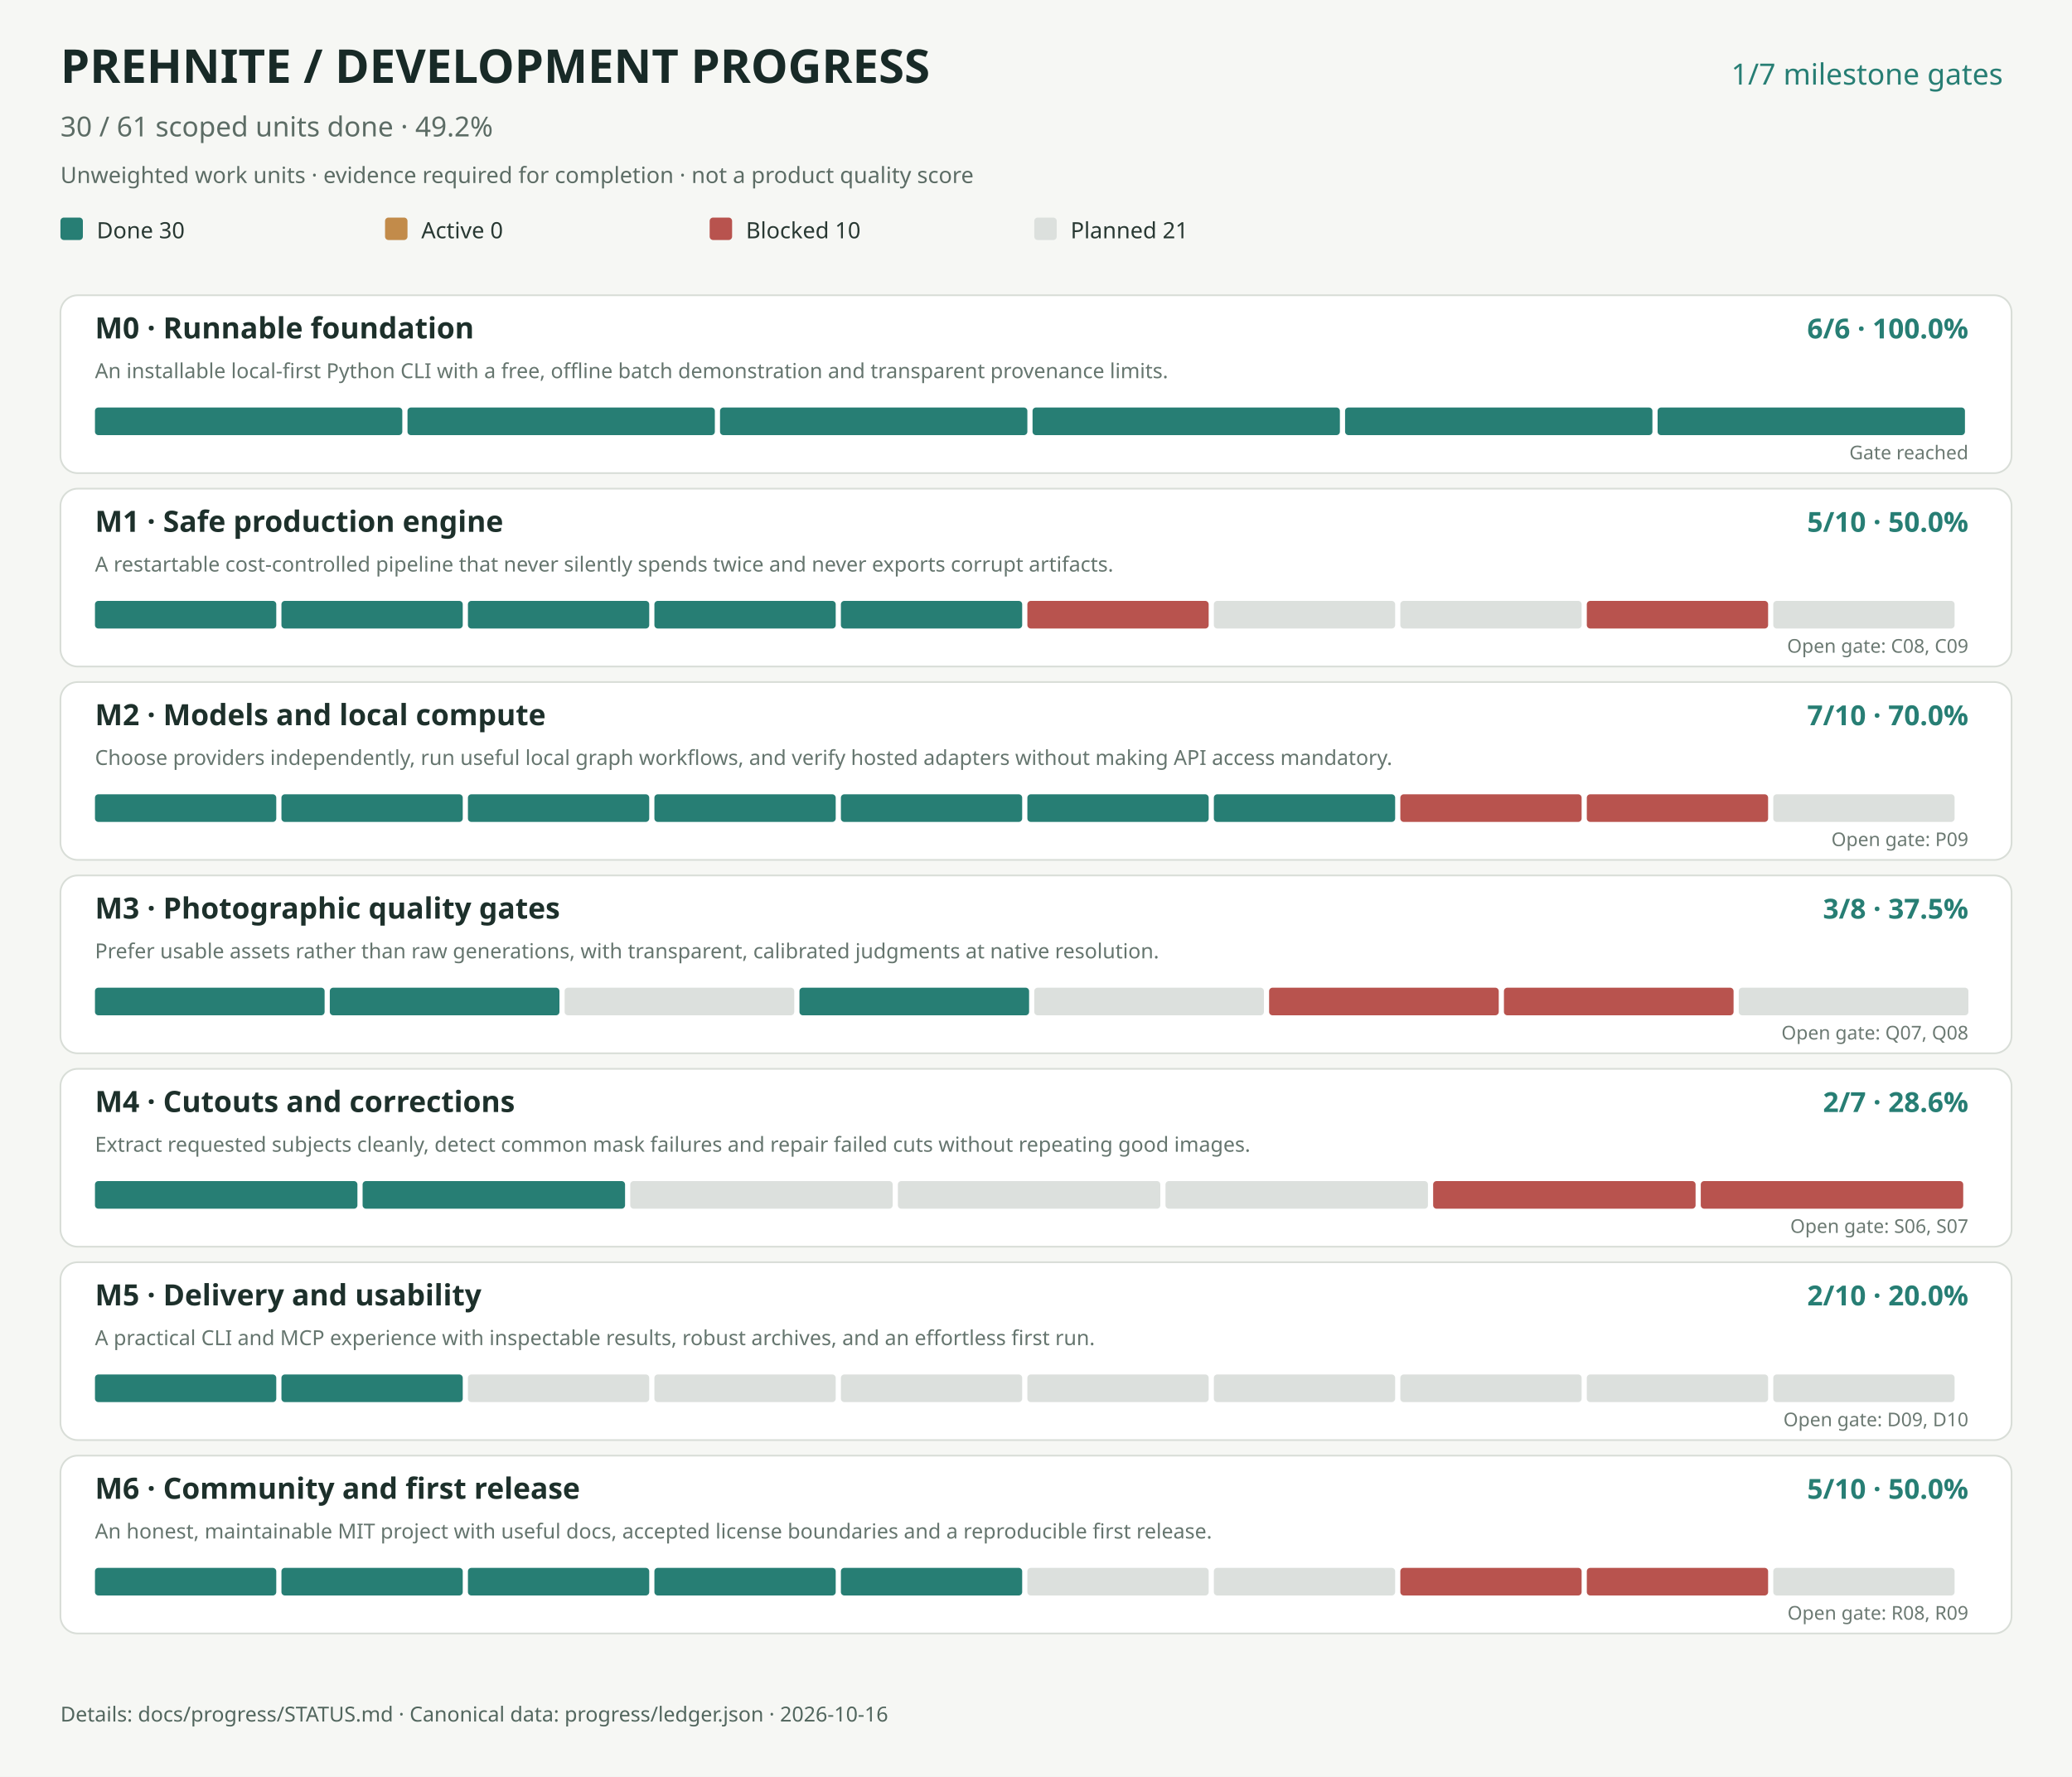
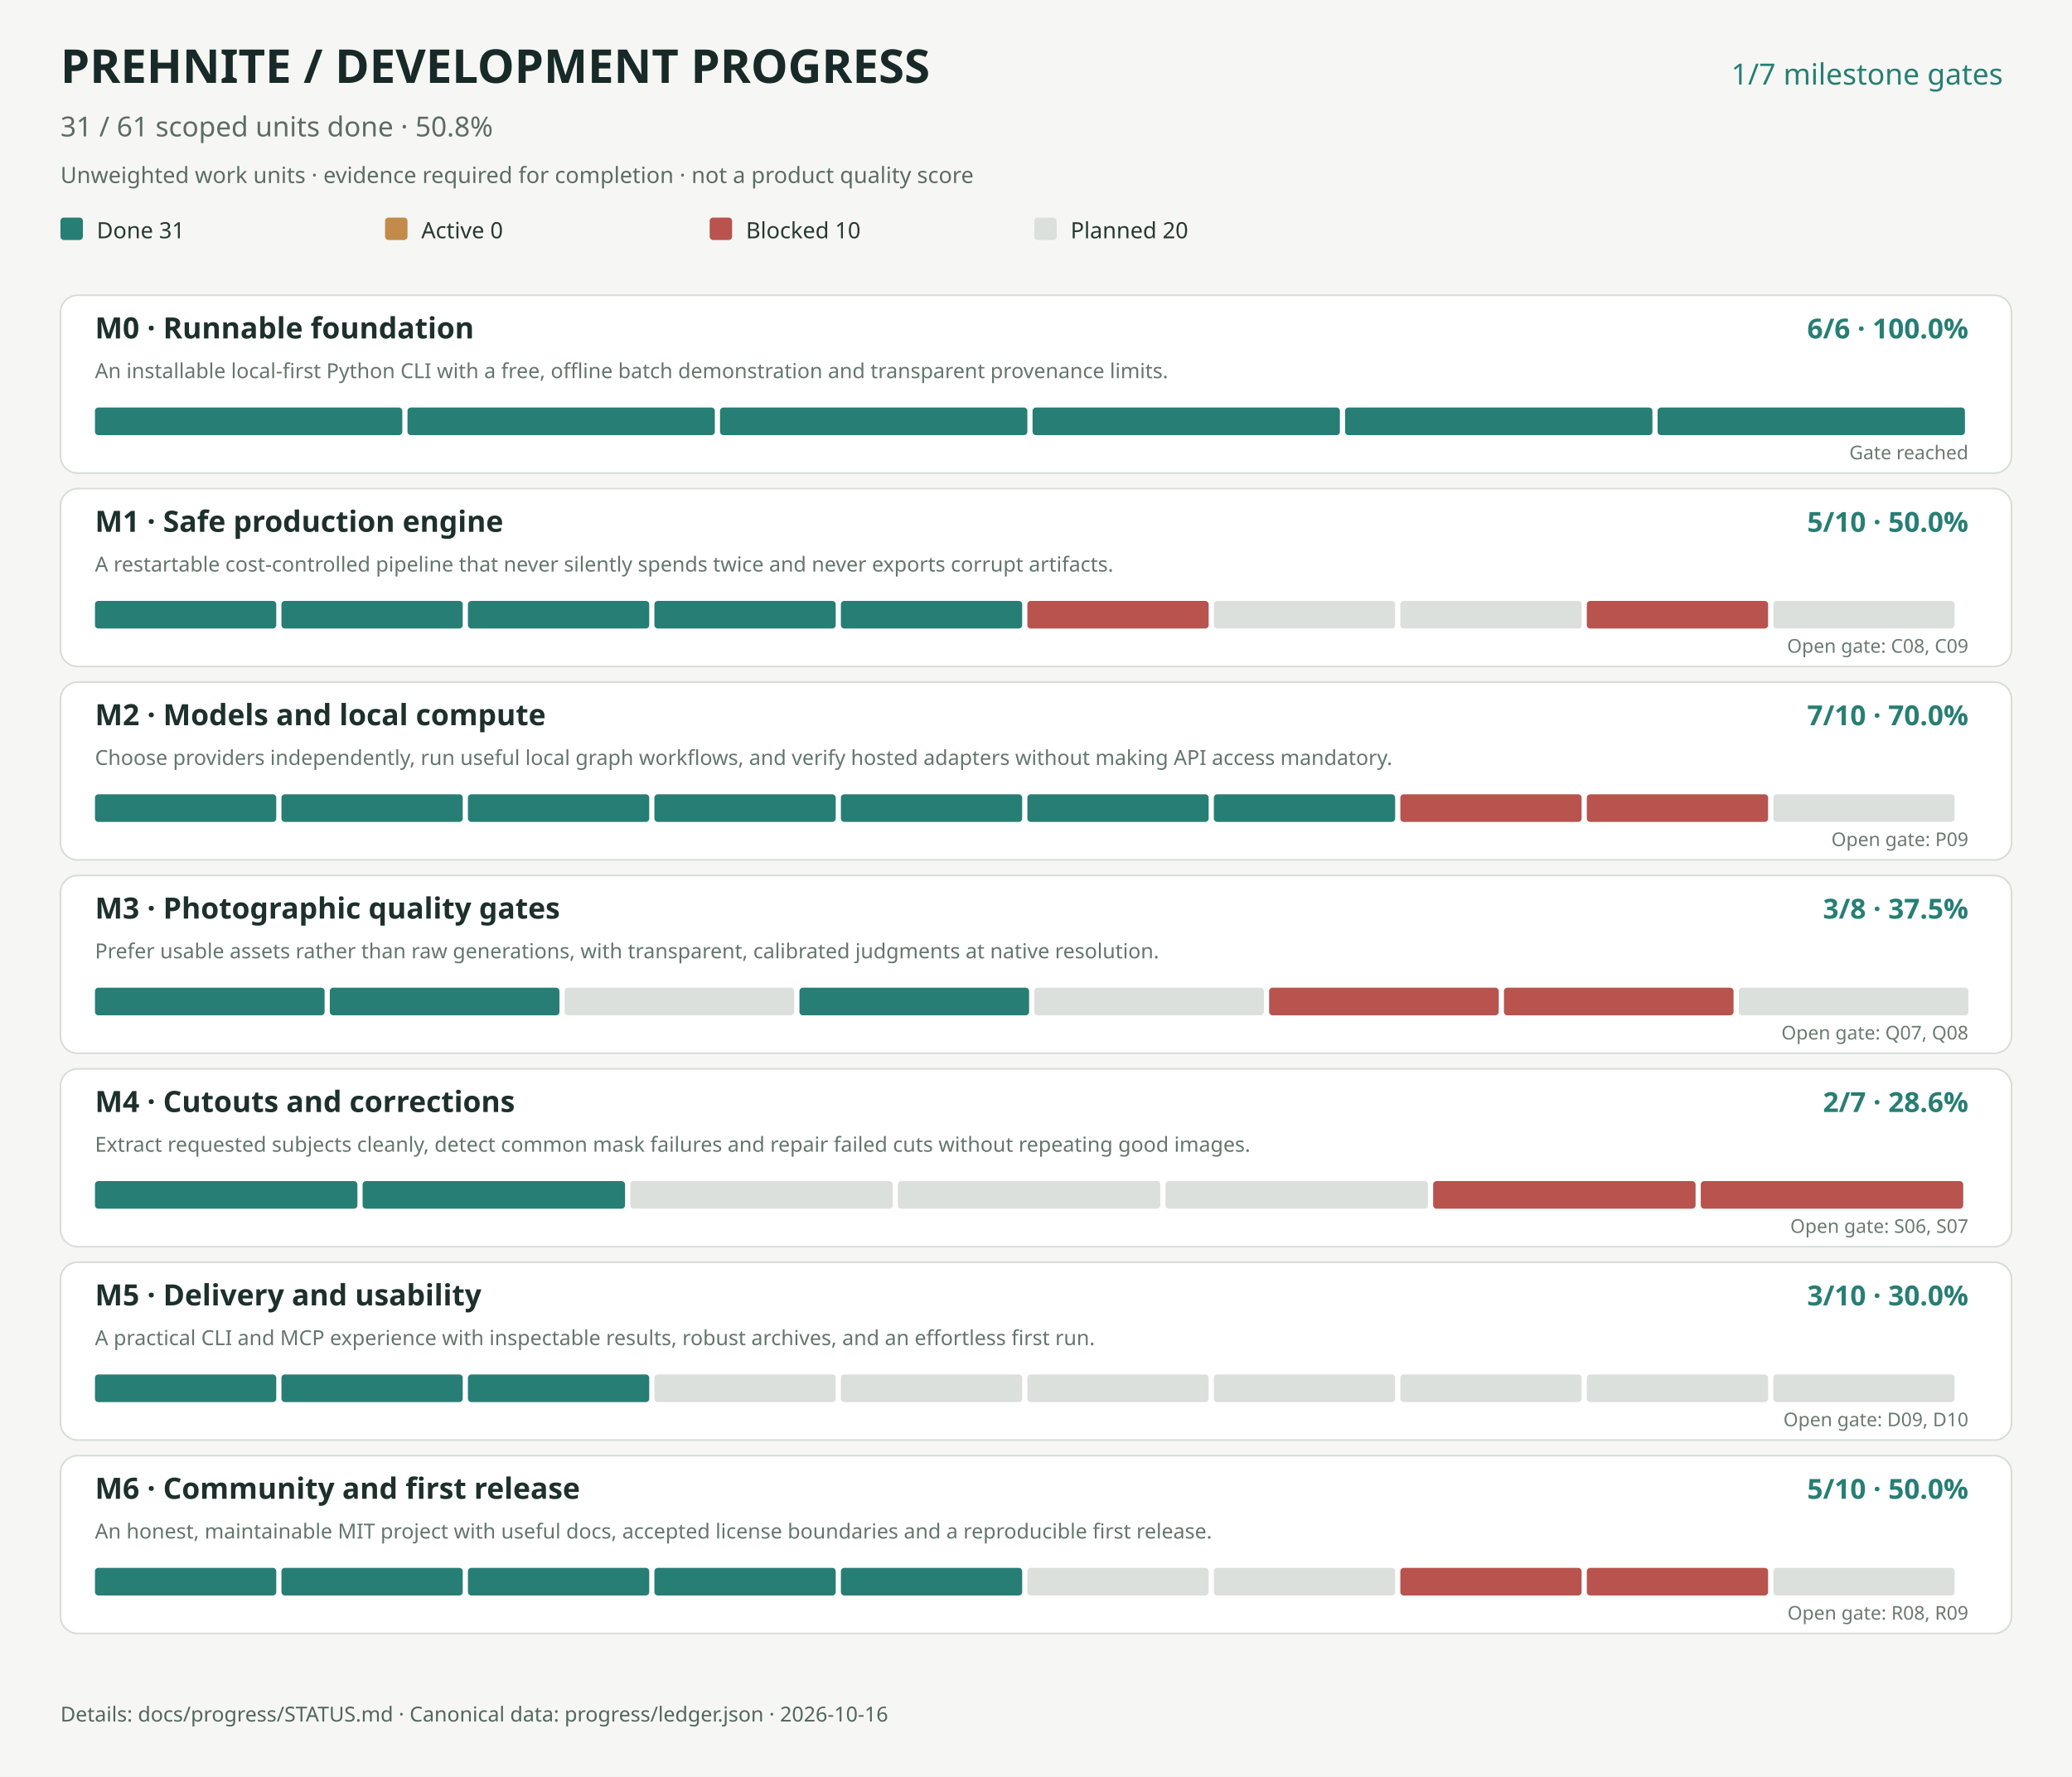
<svg xmlns="http://www.w3.org/2000/svg" width="1200" height="1029" viewBox="0 0 1200 1029" role="img" aria-label="Prehnite evidence-backed milestone progress">
  <rect width="1200" height="1029" fill="#f6f7f4" />
  <g font-family="system-ui,Segoe UI,sans-serif">
    <text x="35" y="48" font-size="27" font-weight="700" fill="#182a27">PREHNITE / DEVELOPMENT PROGRESS</text>
-     <text x="35" y="79" font-size="16" fill="#5c6c65">30 / 61 scoped units done · 49.2%</text>
+     <text x="35" y="79" font-size="16" fill="#5c6c65">31 / 61 scoped units done · 50.8%</text>
    <text x="1160" y="49" text-anchor="end" font-size="17" fill="#277e74">1/7 milestone gates</text>
    <text x="35" y="106" font-size="13" fill="#5c6c65">Unweighted work units · evidence required for completion · not a product quality score</text>
    <rect x="35" y="126" width="13" height="13" rx="2" fill="#277e74" />
-     <text x="56" y="138" font-size="13" fill="#283832">Done 30</text>
+     <text x="56" y="138" font-size="13" fill="#283832">Done 31</text>
    <rect x="223" y="126" width="13" height="13" rx="2" fill="#c28b4a" />
    <text x="244" y="138" font-size="13" fill="#283832">Active 0</text>
    <rect x="411" y="126" width="13" height="13" rx="2" fill="#b8534e" />
    <text x="432" y="138" font-size="13" fill="#283832">Blocked 10</text>
    <rect x="599" y="126" width="13" height="13" rx="2" fill="#dce0dd" />
-     <text x="620" y="138" font-size="13" fill="#283832">Planned 21</text>
+     <text x="620" y="138" font-size="13" fill="#283832">Planned 20</text>
    <rect x="35" y="171" width="1130" height="103" rx="10" fill="#fff" stroke="#d8ddd7" />
    <text x="55" y="196" font-size="17" font-weight="650" fill="#1d302b">M0 · Runnable foundation</text>
    <text x="1140" y="196" font-size="16" text-anchor="end" font-weight="650" fill="#277e74">6/6 · 100.0%</text>
    <text x="55" y="219" font-size="12" fill="#65756e">An installable local-first Python CLI with a free, offline batch demonstration and transparent provenance limits.</text>
    <g>
      <rect x="55" y="236" width="178" height="16" rx="2" fill="#277e74" />
    </g>
    <g>
      <rect x="236" y="236" width="178" height="16" rx="2" fill="#277e74" />
    </g>
    <g>
      <rect x="417" y="236" width="178" height="16" rx="2" fill="#277e74" />
    </g>
    <g>
      <rect x="598" y="236" width="178" height="16" rx="2" fill="#277e74" />
    </g>
    <g>
      <rect x="779" y="236" width="178" height="16" rx="2" fill="#277e74" />
    </g>
    <g>
      <rect x="960" y="236" width="178" height="16" rx="2" fill="#277e74" />
    </g>
    <text x="1140" y="266" text-anchor="end" font-size="11" fill="#6b7972">Gate reached</text>
    <rect x="35" y="283" width="1130" height="103" rx="10" fill="#fff" stroke="#d8ddd7" />
    <text x="55" y="308" font-size="17" font-weight="650" fill="#1d302b">M1 · Safe production engine</text>
    <text x="1140" y="308" font-size="16" text-anchor="end" font-weight="650" fill="#277e74">5/10 · 50.0%</text>
    <text x="55" y="331" font-size="12" fill="#65756e">A restartable cost-controlled pipeline that never silently spends twice and never exports corrupt artifacts.</text>
    <g>
      <rect x="55" y="348" width="105" height="16" rx="2" fill="#277e74" />
    </g>
    <g>
      <rect x="163" y="348" width="105" height="16" rx="2" fill="#277e74" />
    </g>
    <g>
      <rect x="271" y="348" width="105" height="16" rx="2" fill="#277e74" />
    </g>
    <g>
      <rect x="379" y="348" width="105" height="16" rx="2" fill="#277e74" />
    </g>
    <g>
      <rect x="487" y="348" width="105" height="16" rx="2" fill="#277e74" />
    </g>
    <g>
      <rect x="595" y="348" width="105" height="16" rx="2" fill="#b8534e" />
    </g>
    <g>
      <rect x="703" y="348" width="105" height="16" rx="2" fill="#dce0dd" />
    </g>
    <g>
      <rect x="811" y="348" width="105" height="16" rx="2" fill="#dce0dd" />
    </g>
    <g>
      <rect x="919" y="348" width="105" height="16" rx="2" fill="#b8534e" />
    </g>
    <g>
      <rect x="1027" y="348" width="105" height="16" rx="2" fill="#dce0dd" />
    </g>
    <text x="1140" y="378" text-anchor="end" font-size="11" fill="#6b7972">Open gate: C08, C09</text>
    <rect x="35" y="395" width="1130" height="103" rx="10" fill="#fff" stroke="#d8ddd7" />
    <text x="55" y="420" font-size="17" font-weight="650" fill="#1d302b">M2 · Models and local compute</text>
    <text x="1140" y="420" font-size="16" text-anchor="end" font-weight="650" fill="#277e74">7/10 · 70.0%</text>
    <text x="55" y="443" font-size="12" fill="#65756e">Choose providers independently, run useful local graph workflows, and verify hosted adapters without making API access mandatory.</text>
    <g>
      <rect x="55" y="460" width="105" height="16" rx="2" fill="#277e74" />
    </g>
    <g>
      <rect x="163" y="460" width="105" height="16" rx="2" fill="#277e74" />
    </g>
    <g>
      <rect x="271" y="460" width="105" height="16" rx="2" fill="#277e74" />
    </g>
    <g>
      <rect x="379" y="460" width="105" height="16" rx="2" fill="#277e74" />
    </g>
    <g>
      <rect x="487" y="460" width="105" height="16" rx="2" fill="#277e74" />
    </g>
    <g>
      <rect x="595" y="460" width="105" height="16" rx="2" fill="#277e74" />
    </g>
    <g>
      <rect x="703" y="460" width="105" height="16" rx="2" fill="#277e74" />
    </g>
    <g>
      <rect x="811" y="460" width="105" height="16" rx="2" fill="#b8534e" />
    </g>
    <g>
      <rect x="919" y="460" width="105" height="16" rx="2" fill="#b8534e" />
    </g>
    <g>
      <rect x="1027" y="460" width="105" height="16" rx="2" fill="#dce0dd" />
    </g>
    <text x="1140" y="490" text-anchor="end" font-size="11" fill="#6b7972">Open gate: P09</text>
    <rect x="35" y="507" width="1130" height="103" rx="10" fill="#fff" stroke="#d8ddd7" />
    <text x="55" y="532" font-size="17" font-weight="650" fill="#1d302b">M3 · Photographic quality gates</text>
    <text x="1140" y="532" font-size="16" text-anchor="end" font-weight="650" fill="#277e74">3/8 · 37.5%</text>
    <text x="55" y="555" font-size="12" fill="#65756e">Prefer usable assets rather than raw generations, with transparent, calibrated judgments at native resolution.</text>
    <g>
      <rect x="55" y="572" width="133" height="16" rx="2" fill="#277e74" />
    </g>
    <g>
      <rect x="191" y="572" width="133" height="16" rx="2" fill="#277e74" />
    </g>
    <g>
      <rect x="327" y="572" width="133" height="16" rx="2" fill="#dce0dd" />
    </g>
    <g>
      <rect x="463" y="572" width="133" height="16" rx="2" fill="#277e74" />
    </g>
    <g>
      <rect x="599" y="572" width="133" height="16" rx="2" fill="#dce0dd" />
    </g>
    <g>
      <rect x="735" y="572" width="133" height="16" rx="2" fill="#b8534e" />
    </g>
    <g>
      <rect x="871" y="572" width="133" height="16" rx="2" fill="#b8534e" />
    </g>
    <g>
      <rect x="1007" y="572" width="133" height="16" rx="2" fill="#dce0dd" />
    </g>
    <text x="1140" y="602" text-anchor="end" font-size="11" fill="#6b7972">Open gate: Q07, Q08</text>
    <rect x="35" y="619" width="1130" height="103" rx="10" fill="#fff" stroke="#d8ddd7" />
    <text x="55" y="644" font-size="17" font-weight="650" fill="#1d302b">M4 · Cutouts and corrections</text>
    <text x="1140" y="644" font-size="16" text-anchor="end" font-weight="650" fill="#277e74">2/7 · 28.6%</text>
    <text x="55" y="667" font-size="12" fill="#65756e">Extract requested subjects cleanly, detect common mask failures and repair failed cuts without repeating good images.</text>
    <g>
      <rect x="55" y="684" width="152" height="16" rx="2" fill="#277e74" />
    </g>
    <g>
      <rect x="210" y="684" width="152" height="16" rx="2" fill="#277e74" />
    </g>
    <g>
      <rect x="365" y="684" width="152" height="16" rx="2" fill="#dce0dd" />
    </g>
    <g>
      <rect x="520" y="684" width="152" height="16" rx="2" fill="#dce0dd" />
    </g>
    <g>
      <rect x="675" y="684" width="152" height="16" rx="2" fill="#dce0dd" />
    </g>
    <g>
      <rect x="830" y="684" width="152" height="16" rx="2" fill="#b8534e" />
    </g>
    <g>
      <rect x="985" y="684" width="152" height="16" rx="2" fill="#b8534e" />
    </g>
    <text x="1140" y="714" text-anchor="end" font-size="11" fill="#6b7972">Open gate: S06, S07</text>
    <rect x="35" y="731" width="1130" height="103" rx="10" fill="#fff" stroke="#d8ddd7" />
    <text x="55" y="756" font-size="17" font-weight="650" fill="#1d302b">M5 · Delivery and usability</text>
-     <text x="1140" y="756" font-size="16" text-anchor="end" font-weight="650" fill="#277e74">2/10 · 20.0%</text>
+     <text x="1140" y="756" font-size="16" text-anchor="end" font-weight="650" fill="#277e74">3/10 · 30.0%</text>
    <text x="55" y="779" font-size="12" fill="#65756e">A practical CLI and MCP experience with inspectable results, robust archives, and an effortless first run.</text>
    <g>
      <rect x="55" y="796" width="105" height="16" rx="2" fill="#277e74" />
    </g>
    <g>
      <rect x="163" y="796" width="105" height="16" rx="2" fill="#277e74" />
    </g>
    <g>
-       <rect x="271" y="796" width="105" height="16" rx="2" fill="#dce0dd" />
+       <rect x="271" y="796" width="105" height="16" rx="2" fill="#277e74" />
    </g>
    <g>
      <rect x="379" y="796" width="105" height="16" rx="2" fill="#dce0dd" />
    </g>
    <g>
      <rect x="487" y="796" width="105" height="16" rx="2" fill="#dce0dd" />
    </g>
    <g>
      <rect x="595" y="796" width="105" height="16" rx="2" fill="#dce0dd" />
    </g>
    <g>
      <rect x="703" y="796" width="105" height="16" rx="2" fill="#dce0dd" />
    </g>
    <g>
      <rect x="811" y="796" width="105" height="16" rx="2" fill="#dce0dd" />
    </g>
    <g>
      <rect x="919" y="796" width="105" height="16" rx="2" fill="#dce0dd" />
    </g>
    <g>
      <rect x="1027" y="796" width="105" height="16" rx="2" fill="#dce0dd" />
    </g>
    <text x="1140" y="826" text-anchor="end" font-size="11" fill="#6b7972">Open gate: D09, D10</text>
    <rect x="35" y="843" width="1130" height="103" rx="10" fill="#fff" stroke="#d8ddd7" />
    <text x="55" y="868" font-size="17" font-weight="650" fill="#1d302b">M6 · Community and first release</text>
    <text x="1140" y="868" font-size="16" text-anchor="end" font-weight="650" fill="#277e74">5/10 · 50.0%</text>
    <text x="55" y="891" font-size="12" fill="#65756e">An honest, maintainable MIT project with useful docs, accepted license boundaries and a reproducible first release.</text>
    <g>
      <rect x="55" y="908" width="105" height="16" rx="2" fill="#277e74" />
    </g>
    <g>
      <rect x="163" y="908" width="105" height="16" rx="2" fill="#277e74" />
    </g>
    <g>
      <rect x="271" y="908" width="105" height="16" rx="2" fill="#277e74" />
    </g>
    <g>
      <rect x="379" y="908" width="105" height="16" rx="2" fill="#277e74" />
    </g>
    <g>
      <rect x="487" y="908" width="105" height="16" rx="2" fill="#277e74" />
    </g>
    <g>
      <rect x="595" y="908" width="105" height="16" rx="2" fill="#dce0dd" />
    </g>
    <g>
      <rect x="703" y="908" width="105" height="16" rx="2" fill="#dce0dd" />
    </g>
    <g>
      <rect x="811" y="908" width="105" height="16" rx="2" fill="#b8534e" />
    </g>
    <g>
      <rect x="919" y="908" width="105" height="16" rx="2" fill="#b8534e" />
    </g>
    <g>
      <rect x="1027" y="908" width="105" height="16" rx="2" fill="#dce0dd" />
    </g>
    <text x="1140" y="938" text-anchor="end" font-size="11" fill="#6b7972">Open gate: R08, R09</text>
    <text x="35" y="997" font-size="12" fill="#52665e">Details: docs/progress/STATUS.md · Canonical data: progress/ledger.json · 2026-10-16</text>
  </g>
</svg>
